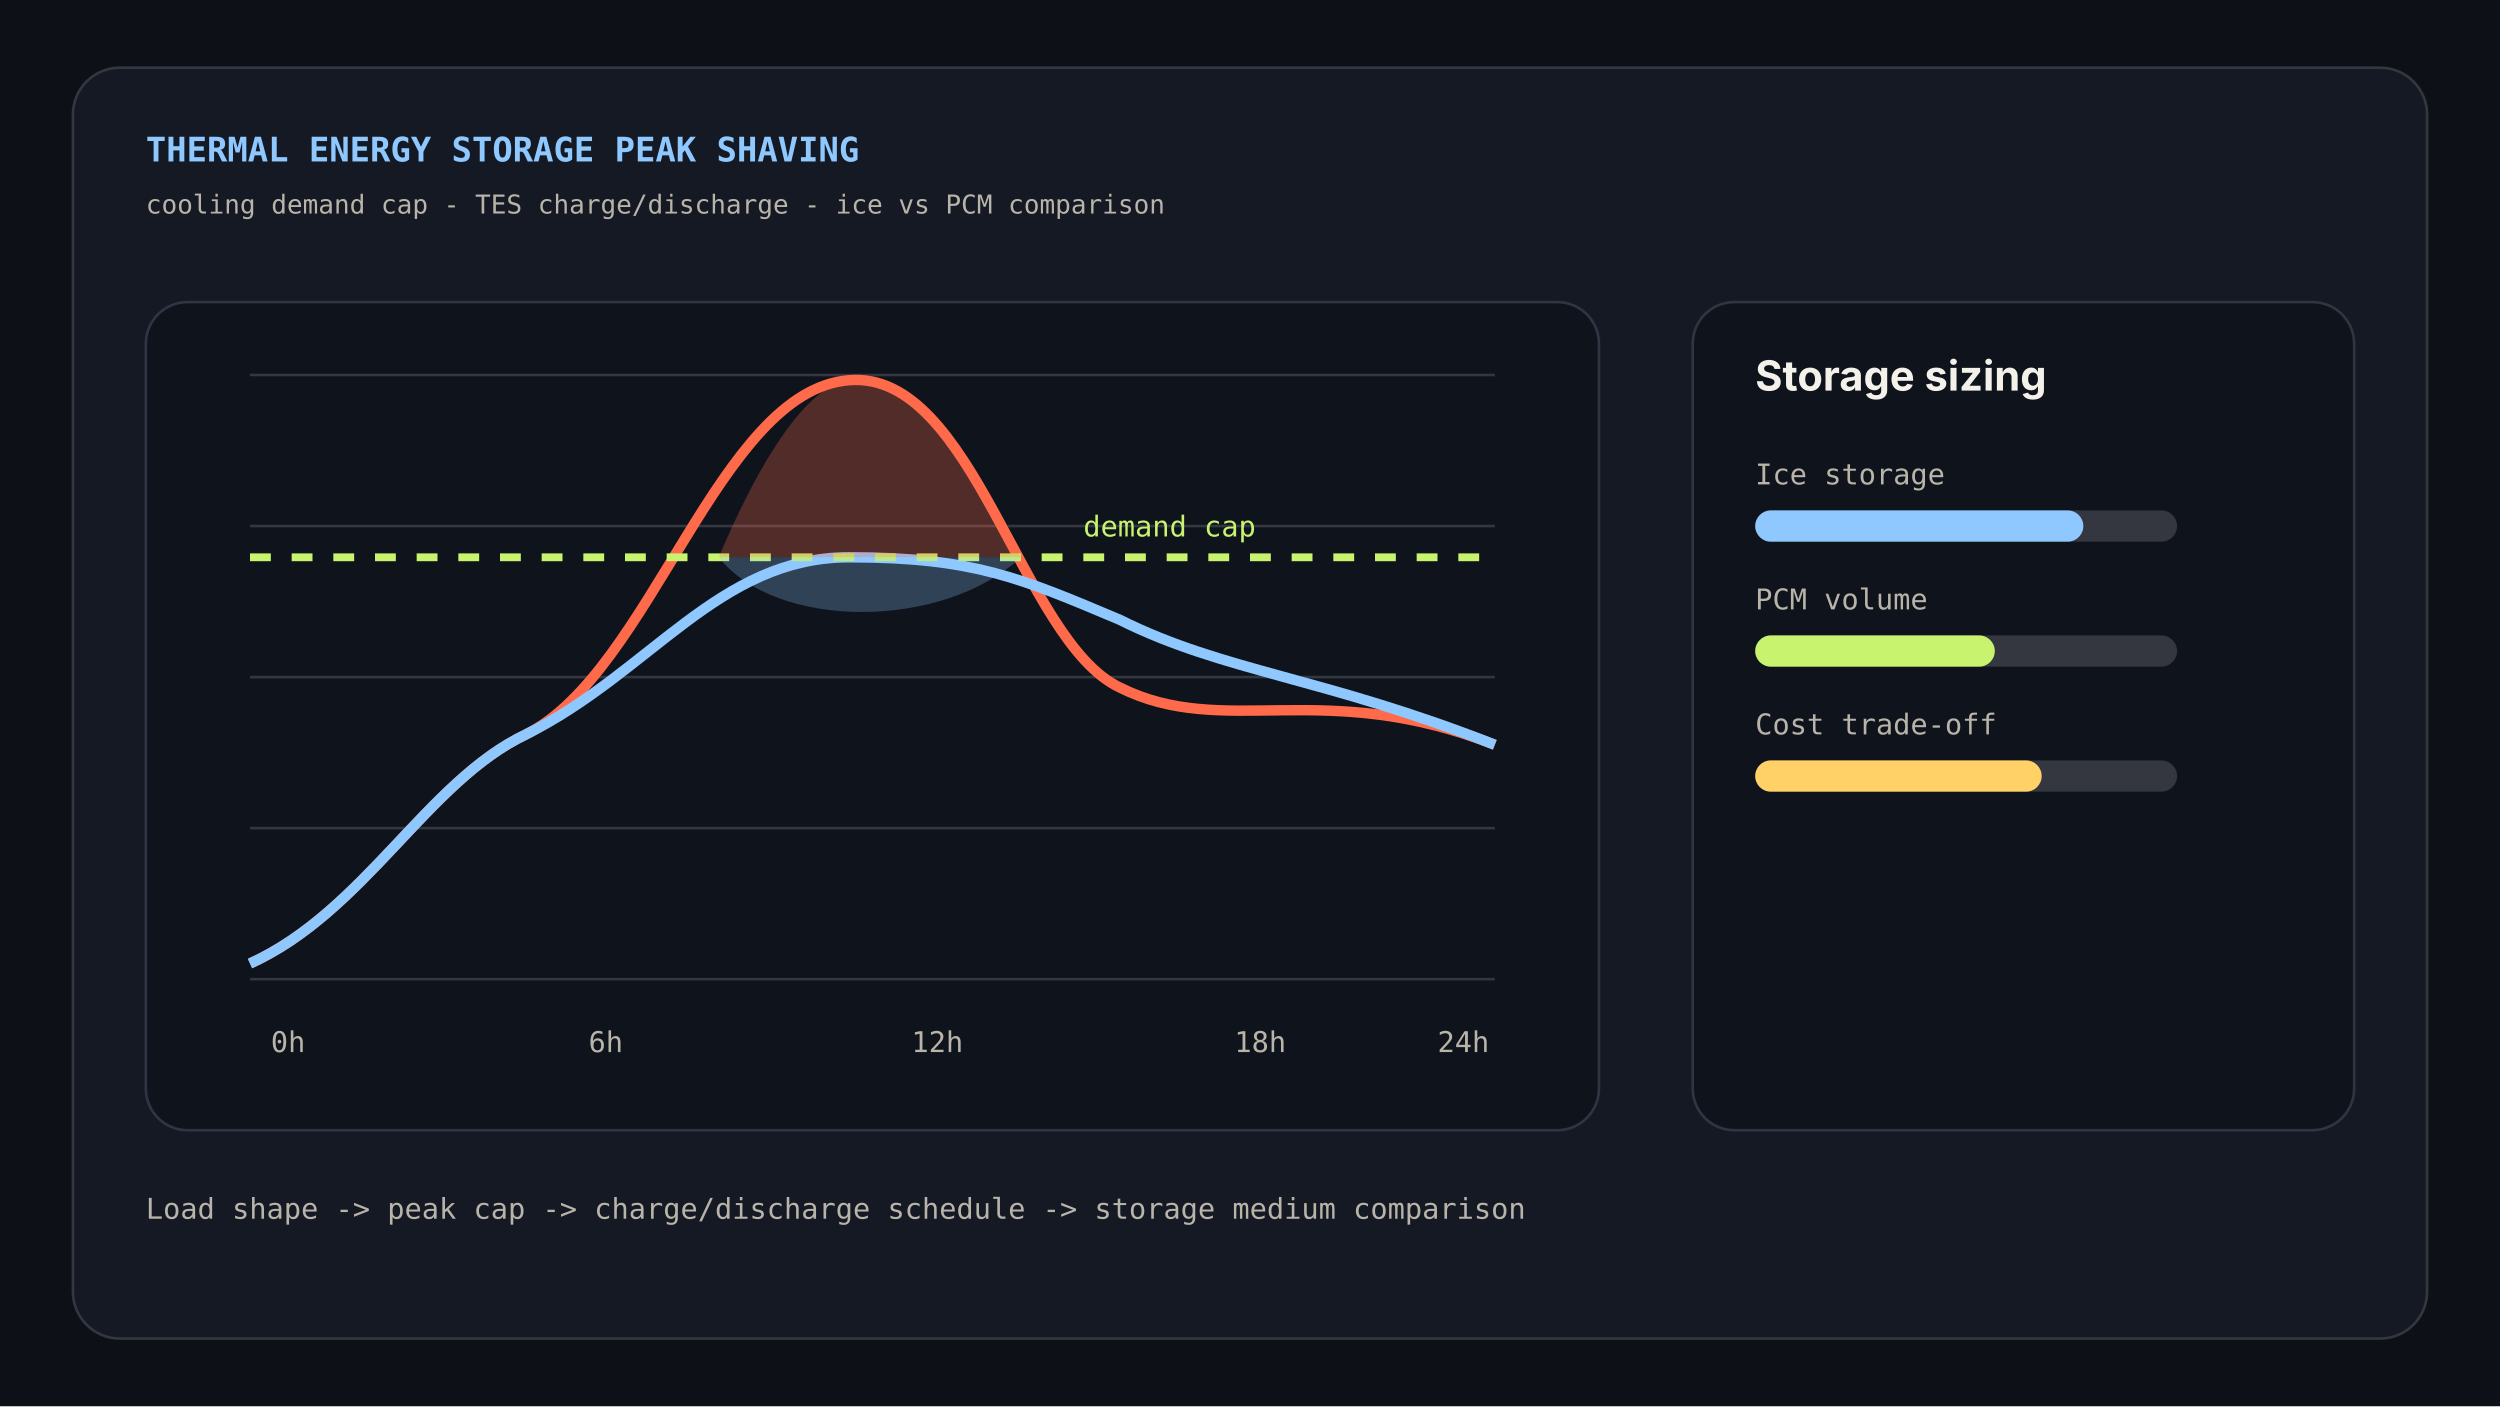
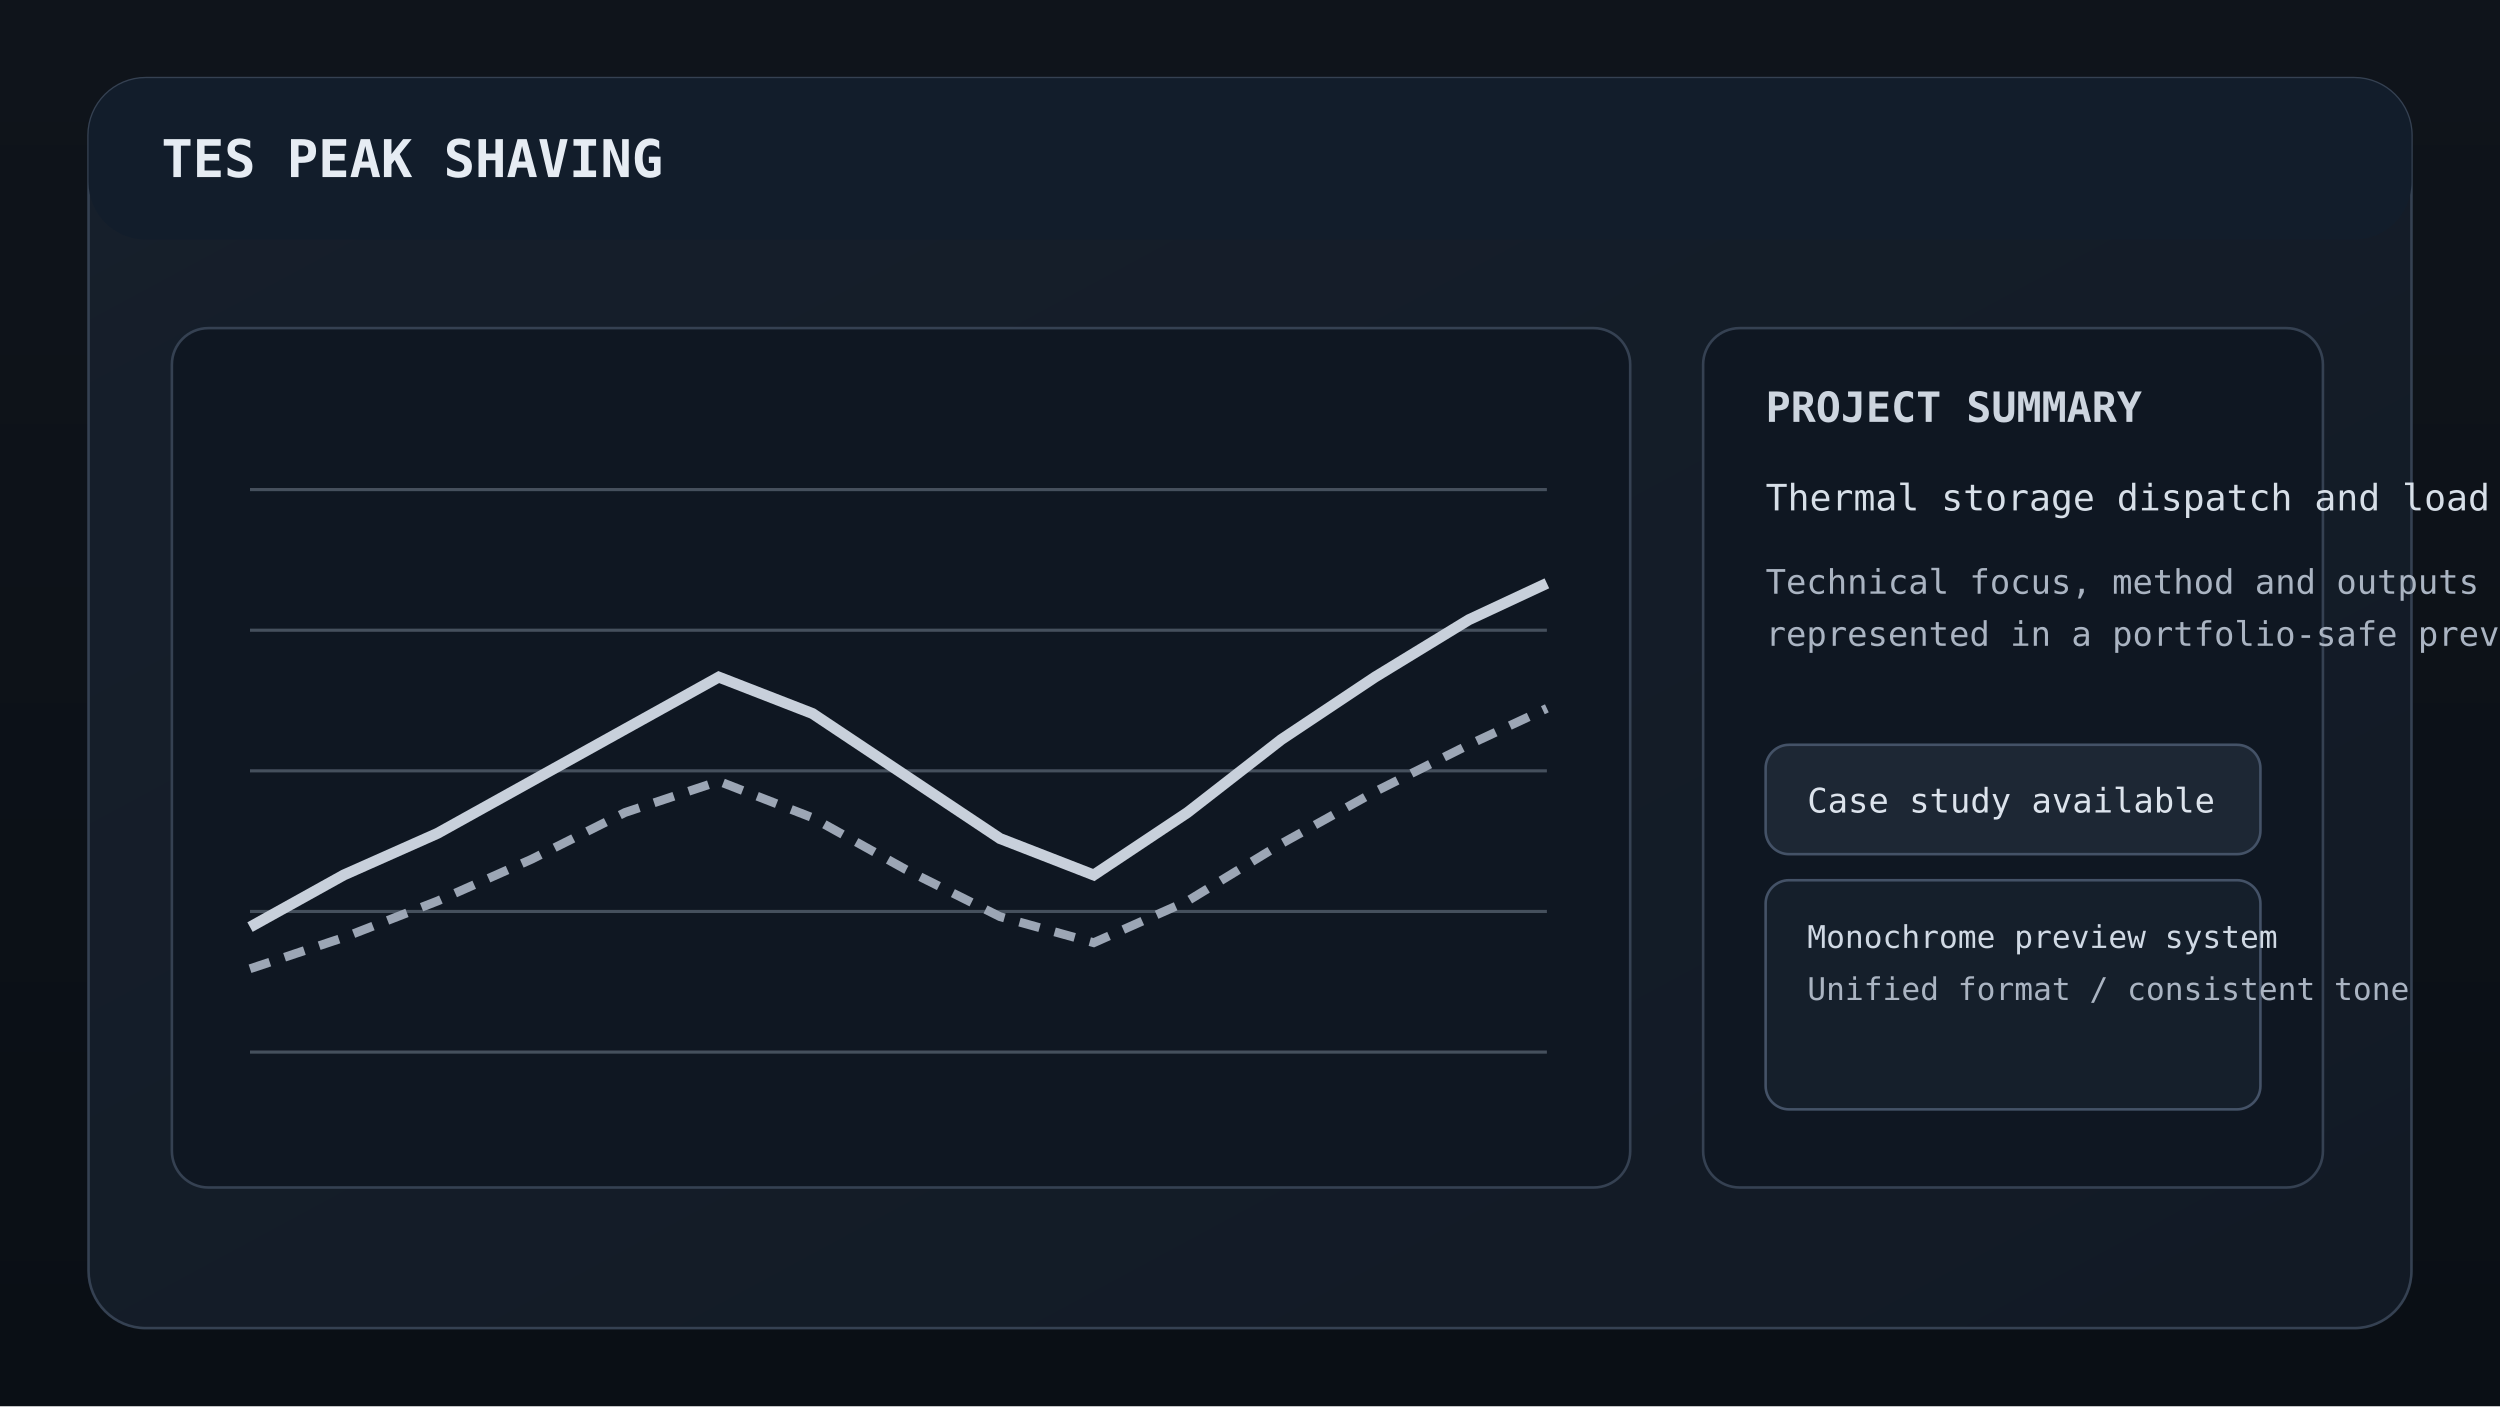
- <svg xmlns="http://www.w3.org/2000/svg" viewBox="0 0 960 540" role="img" aria-label="Thermal energy storage peak shaving model">
-   <rect width="960" height="540" fill="#0d1016" />
-   <rect x="28" y="26" width="904" height="488" rx="18" fill="#141923" stroke="#343640" />
-   <text x="56" y="62" fill="#8ec8ff" font-family="ui-monospace,monospace" font-size="13" font-weight="700">THERMAL ENERGY STORAGE PEAK SHAVING</text>
-   <text x="56" y="82" fill="#b9b4aa" font-family="ui-monospace,monospace" font-size="10">cooling demand cap - TES charge/discharge - ice vs PCM comparison</text>
-   <rect x="56" y="116" width="558" height="318" rx="16" fill="#0f131b" stroke="#2f3542" />
-   <g stroke="#343640" stroke-width="1">
-     <line x1="96" y1="376" x2="574" y2="376" />
-     <line x1="96" y1="318" x2="574" y2="318" />
-     <line x1="96" y1="260" x2="574" y2="260" />
-     <line x1="96" y1="202" x2="574" y2="202" />
-     <line x1="96" y1="144" x2="574" y2="144" />
+ <svg xmlns="http://www.w3.org/2000/svg" viewBox="0 0 960 540" role="img" aria-label="Thermal storage dispatch and load shifting">
+   <defs>
+     <linearGradient id="bg" x1="0" y1="0" x2="0" y2="1">
+       <stop offset="0" stop-color="#0f141b" />
+       <stop offset="1" stop-color="#0a0f15" />
+     </linearGradient>
+     <linearGradient id="panel" x1="0" y1="0" x2="1" y2="1">
+       <stop offset="0" stop-color="#161f2b" />
+       <stop offset="1" stop-color="#121a25" />
+     </linearGradient>
+   </defs>
+   <rect width="960" height="540" fill="url(#bg)" />
+   <rect x="34" y="30" width="892" height="480" rx="22" fill="url(#panel)" stroke="#354152" />
+   <rect x="34" y="30" width="892" height="62" rx="22" fill="#121d2b" />
+   <text x="62" y="68" fill="#e6ecf3" font-family="ui-monospace, SFMono-Regular, Menlo, monospace" font-size="20" font-weight="700">TES PEAK SHAVING</text>
+   <rect x="66" y="126" width="560" height="330" rx="14" fill="#0f1722" stroke="#354152" />
+   <g stroke="#5d6876" stroke-width="1.2" opacity="0.7">
+     <line x1="96" y1="404" x2="594" y2="404" />
+     <line x1="96" y1="350" x2="594" y2="350" />
+     <line x1="96" y1="296" x2="594" y2="296" />
+     <line x1="96" y1="242" x2="594" y2="242" />
+     <line x1="96" y1="188" x2="594" y2="188" />
  </g>
-   <path d="M96 370 C140 350 164 300 202 282 C250 258 276 150 326 146 C374 142 392 246 430 264 C470 284 508 260 574 286" fill="none" stroke="#ff6a4a" stroke-width="4" />
-   <path d="M96 370 C140 350 164 300 202 282 C250 258 276 214 326 214 C374 214 392 222 430 238 C470 258 508 260 574 286" fill="none" stroke="#8ec8ff" stroke-width="4" />
-   <line x1="96" y1="214" x2="574" y2="214" stroke="#c7f36f" stroke-width="3" stroke-dasharray="8 8" />
-   <path d="M276 214 C292 176 310 148 326 146 C358 144 374 184 392 214 Z" fill="#ff6a4a" opacity="0.28" />
-   <path d="M276 214 C298 242 362 242 392 214 Z" fill="#8ec8ff" opacity="0.26" />
-   <g font-family="ui-monospace,monospace" font-size="11" fill="#b9b4aa">
-     <text x="104" y="404">0h</text>
-     <text x="226" y="404">6h</text>
-     <text x="350" y="404">12h</text>
-     <text x="474" y="404">18h</text>
-     <text x="552" y="404">24h</text>
-     <text x="416" y="206" fill="#c7f36f">demand cap</text>
-   </g>
-   <rect x="650" y="116" width="254" height="318" rx="16" fill="#0f131b" stroke="#2f3542" />
-   <text x="674" y="150" fill="#f4f1ea" font-family="Inter,Arial,sans-serif" font-size="16" font-weight="700">Storage sizing</text>
-   <g font-family="ui-monospace,monospace" font-size="11" fill="#b9b4aa">
-     <text x="674" y="186">Ice storage</text>
-     <rect x="674" y="196" width="162" height="12" rx="6" fill="#343640" />
-     <rect x="674" y="196" width="126" height="12" rx="6" fill="#8ec8ff" />
-     <text x="674" y="234">PCM volume</text>
-     <rect x="674" y="244" width="162" height="12" rx="6" fill="#343640" />
-     <rect x="674" y="244" width="92" height="12" rx="6" fill="#c7f36f" />
-     <text x="674" y="282">Cost trade-off</text>
-     <rect x="674" y="292" width="162" height="12" rx="6" fill="#343640" />
-     <rect x="674" y="292" width="110" height="12" rx="6" fill="#ffd166" />
-   </g>
-   <text x="56" y="468" fill="#b9b4aa" font-family="ui-monospace,monospace" font-size="11">Load shape -&gt; peak cap -&gt; charge/discharge schedule -&gt; storage medium comparison</text>
+   <polyline points="96,356 132,336 168,320 204,300 240,280 276,260 312,274 348,298 384,322 420,336 456,312 492,284 528,260 564,238 594,224" fill="none" stroke="#c8d0db" stroke-width="4.2" />
+   <polyline points="96,372 132,360 168,346 204,330 240,312 276,300 312,314 348,334 384,352 420,362 456,346 492,324 528,304 564,286 594,272" fill="none" stroke="#9ca6b5" stroke-width="3.4" stroke-dasharray="8 6" />
+   <rect x="654" y="126" width="238" height="330" rx="14" fill="#0f1722" stroke="#354152" />
+   <text x="678" y="162" fill="#cdd5df" font-family="ui-monospace,monospace" font-size="16" font-weight="700">PROJECT SUMMARY</text>
+   <text x="678" y="196" fill="#d7dfe8" font-family="ui-monospace,monospace" font-size="14">Thermal storage dispatch and load shifting</text>
+   <text x="678" y="228" fill="#aab4c2" font-family="ui-monospace,monospace" font-size="13">Technical focus, method and outputs</text>
+   <text x="678" y="248" fill="#aab4c2" font-family="ui-monospace,monospace" font-size="13">represented in a portfolio-safe preview</text>
+   <rect x="678" y="286" width="190" height="42" rx="9" fill="#1d2734" stroke="#445267" />
+   <text x="694" y="312" fill="#dce3ec" font-family="ui-monospace,monospace" font-size="13">Case study available</text>
+   <rect x="678" y="338" width="190" height="88" rx="9" fill="#151f2b" stroke="#445267" />
+   <text x="694" y="364" fill="#d0d9e4" font-family="ui-monospace,monospace" font-size="12">Monochrome preview system</text>
+   <text x="694" y="384" fill="#aab4c2" font-family="ui-monospace,monospace" font-size="12">Unified format / consistent tone</text>
</svg>
